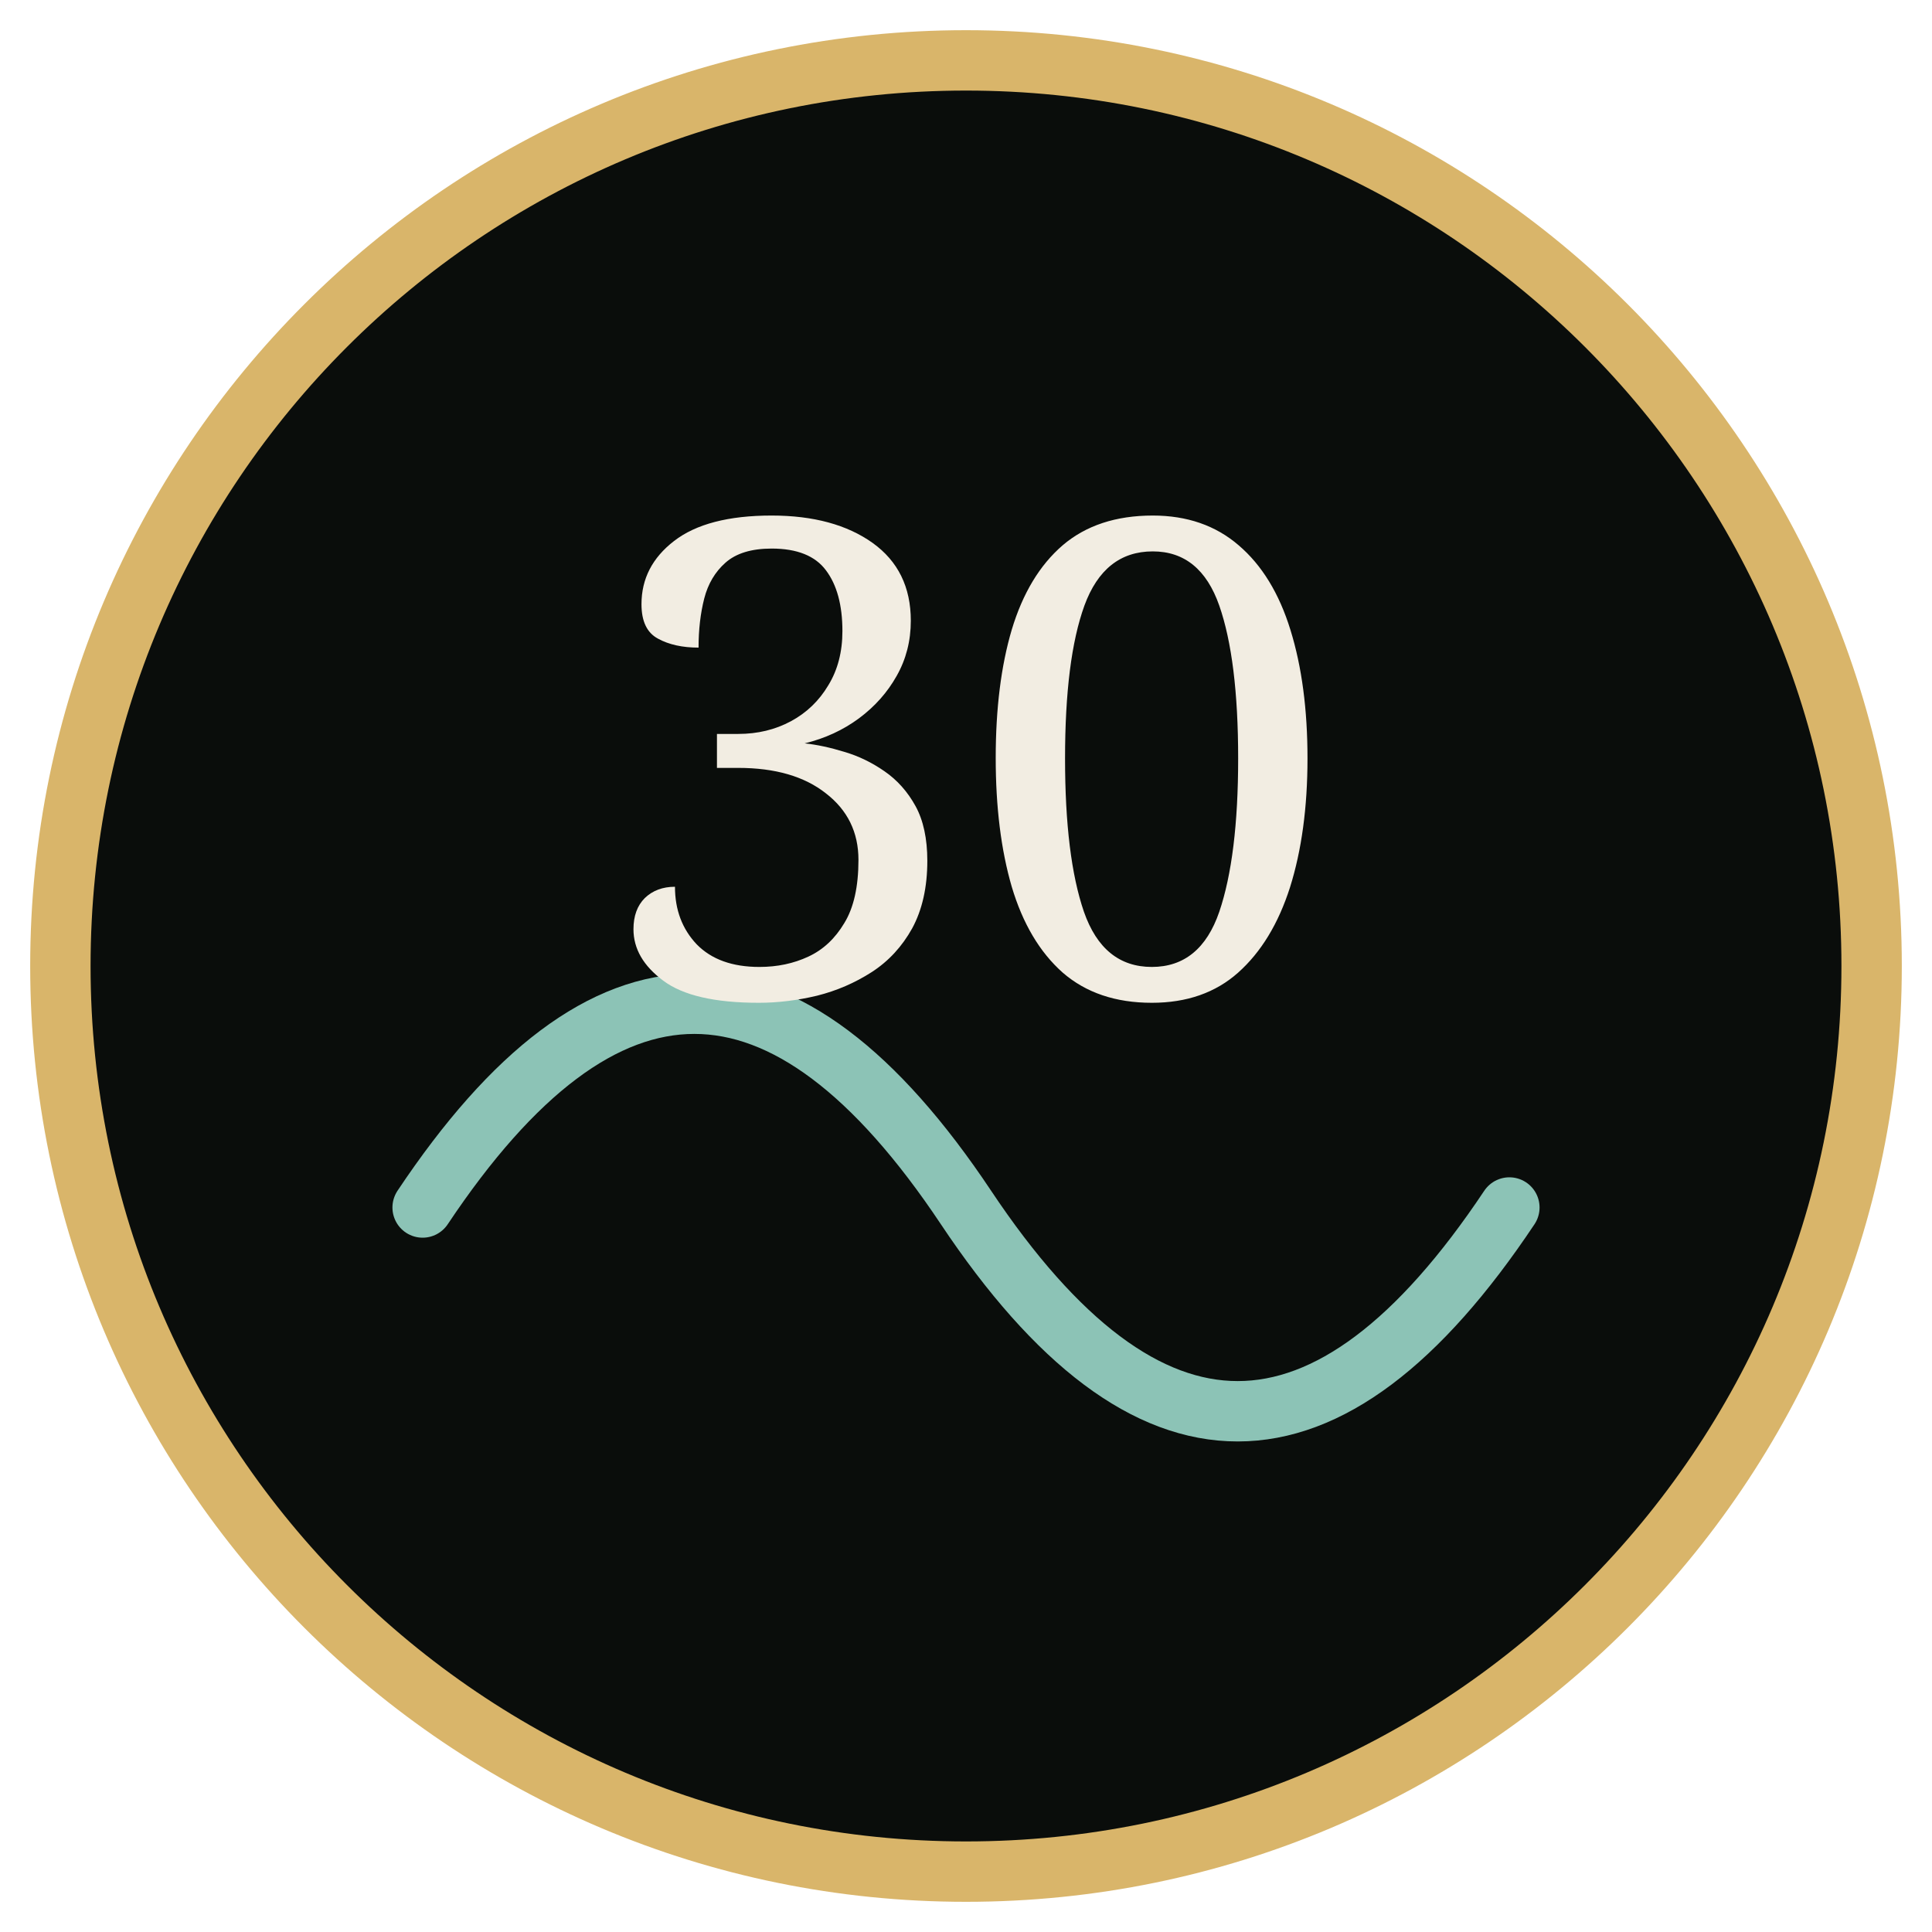
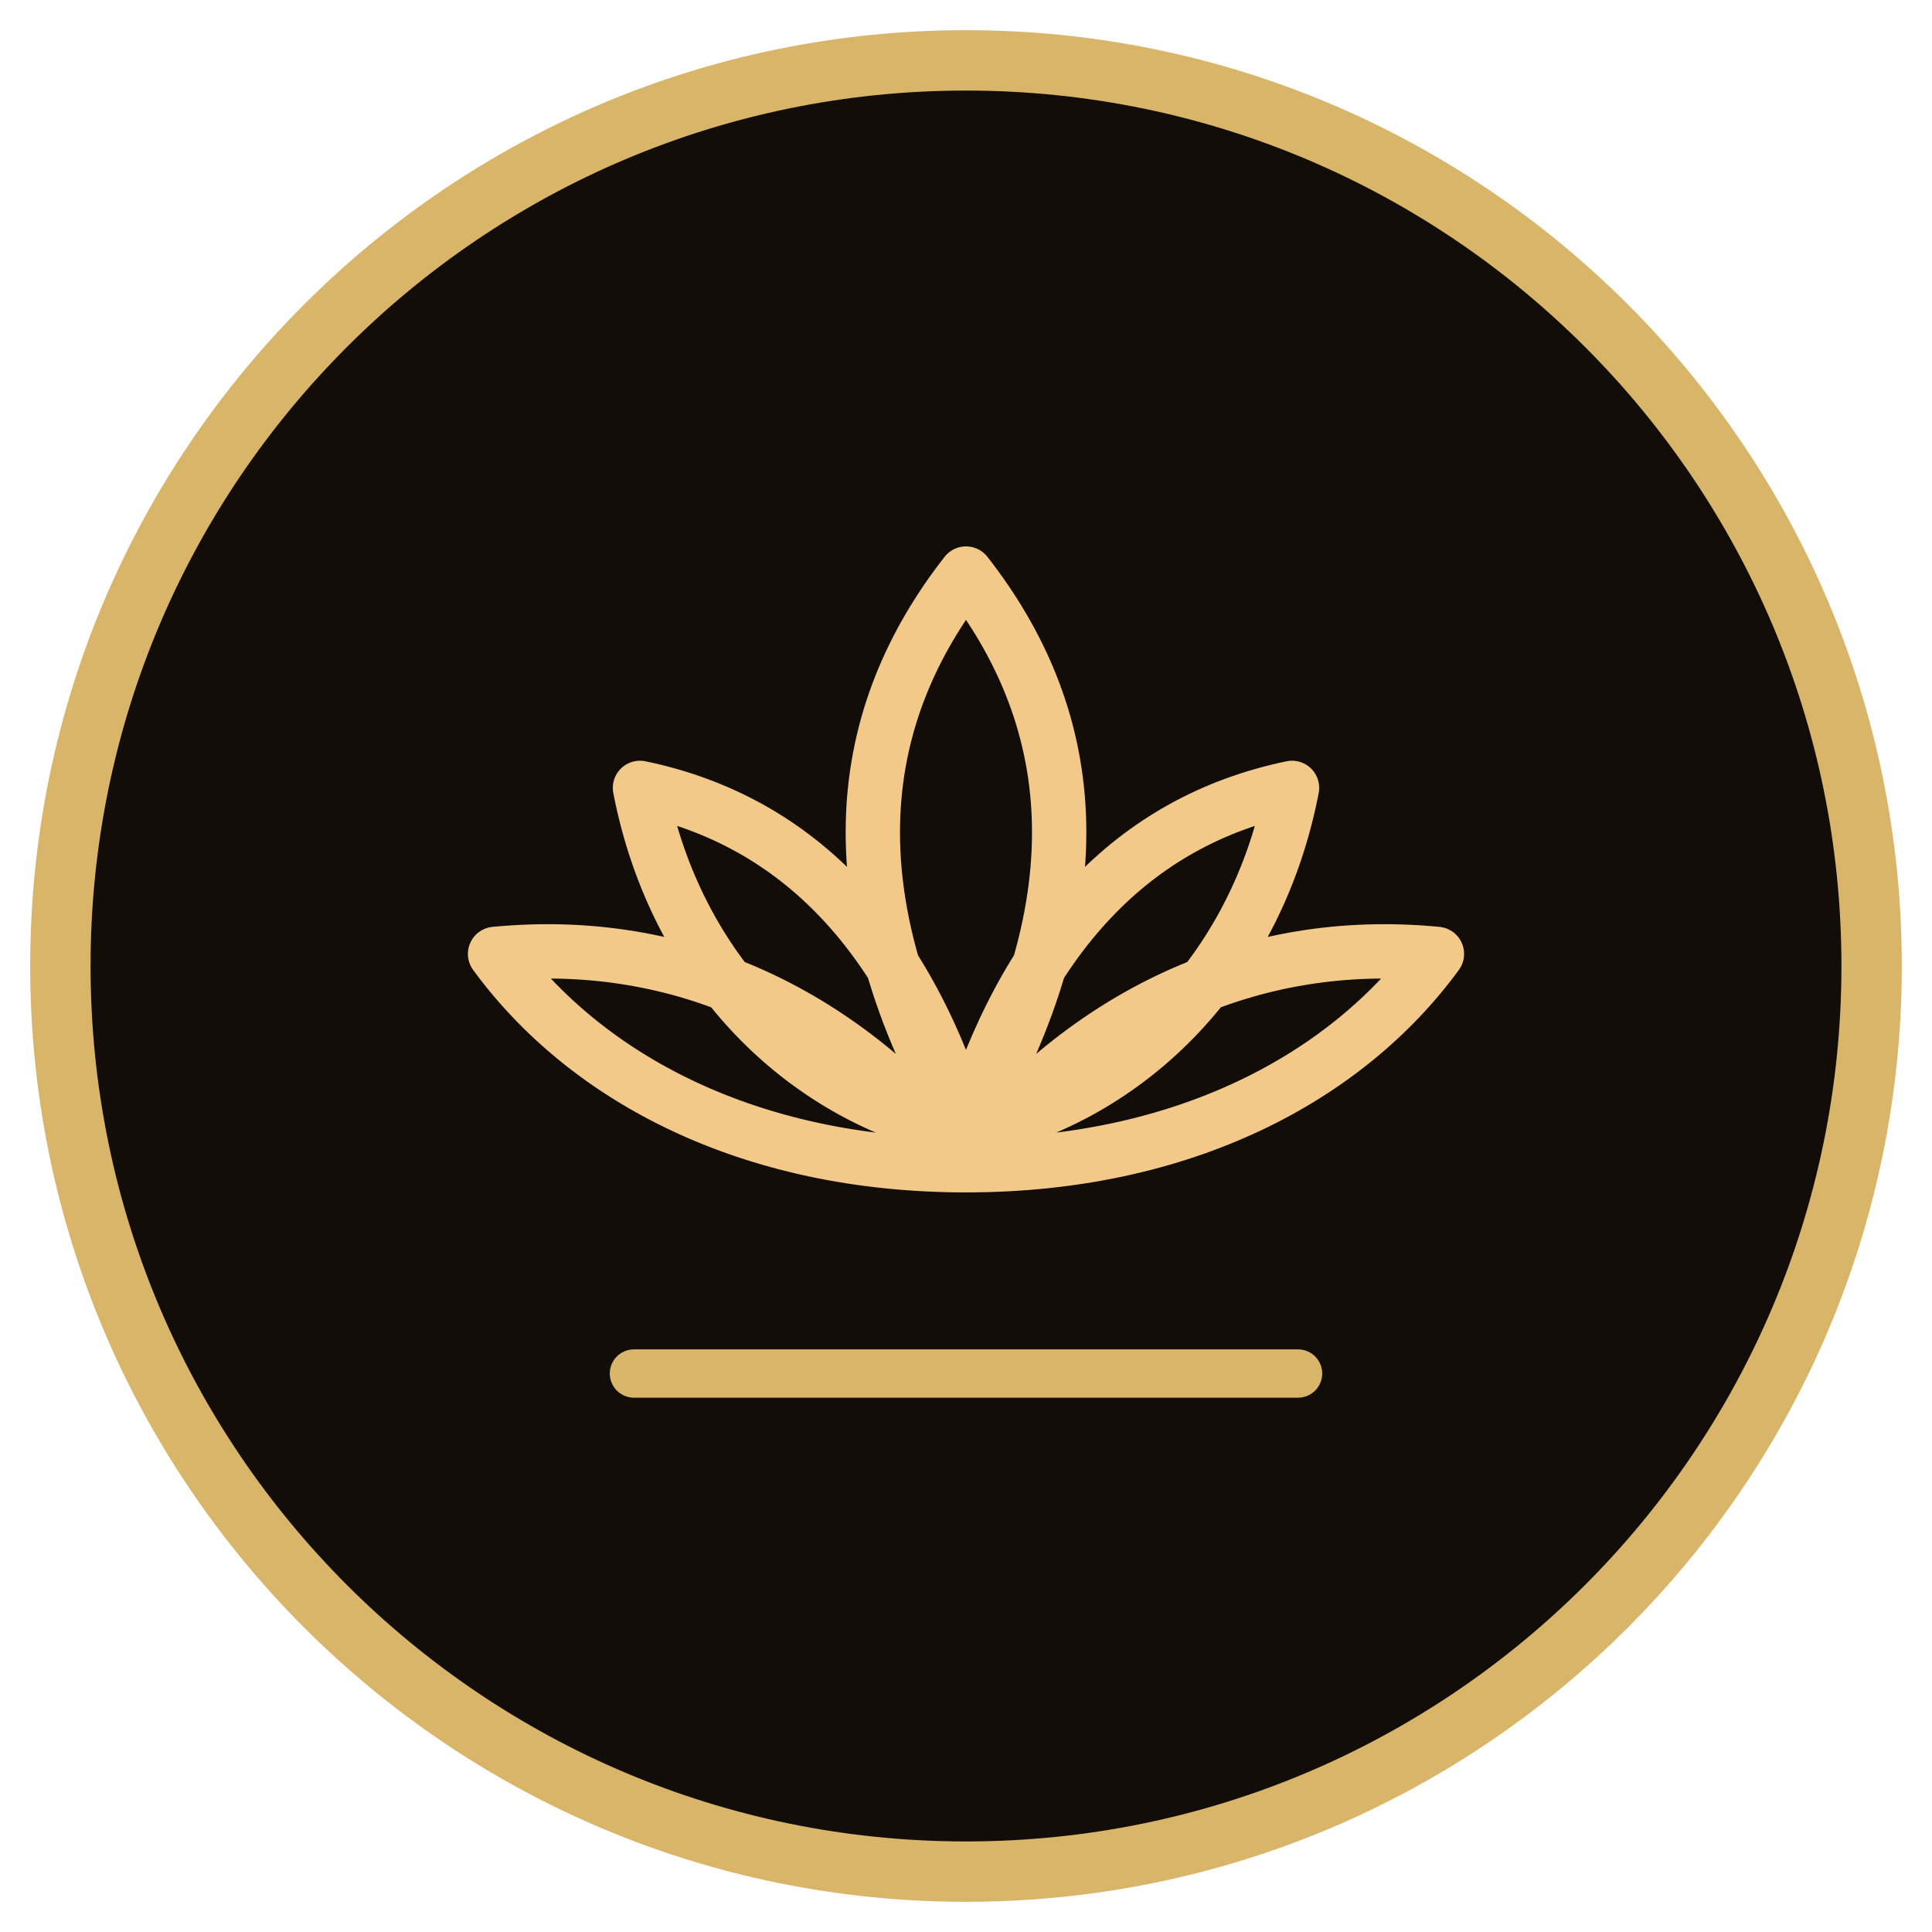
<svg xmlns="http://www.w3.org/2000/svg" viewBox="0 0 64 64">
-   <circle cx="32" cy="32" r="30" fill="#0a0d0b" stroke="#d9b56a" stroke-width="2" />
-   <path d="M14 40c6-9 12-9 18 0s12 9 18 0" fill="none" stroke="#8cc3b6" stroke-width="2" stroke-linecap="round" />
-   <text x="32" y="33" text-anchor="middle" font-family="Georgia,serif" font-size="22" fill="#f2ede2">30</text>
+   <circle cx="32" cy="32" r="30" fill="#120d09" stroke="#d9b56a" stroke-width="2" />
+   <path d="M32 19c3.6 4.6 4.6 10.6 0 18.5c-4.6-7.9-3.6-13.9 0-18.5zM32 37.5c-5.2-1-9.6-5.2-10.8-11.4c5.3 1.1 8.9 5 10.8 11.4zM32 37.5c5.2-1 9.6-5.2 10.8-11.4c-5.3 1.1-8.9 5-10.8 11.4zM32 38.6c-7.2 0-12.6-2.9-15.6-7c6.2-.6 11.6 2 15.6 7zM32 38.6c7.2 0 12.6-2.9 15.6-7c-6.2-.6-11.6 2-15.6 7z" fill="none" stroke="#f3c98a" stroke-width="1.8" stroke-linejoin="round" />
+   <path d="M21 45.5h22" stroke="#d9b56a" stroke-width="1.6" stroke-linecap="round" />
</svg>
